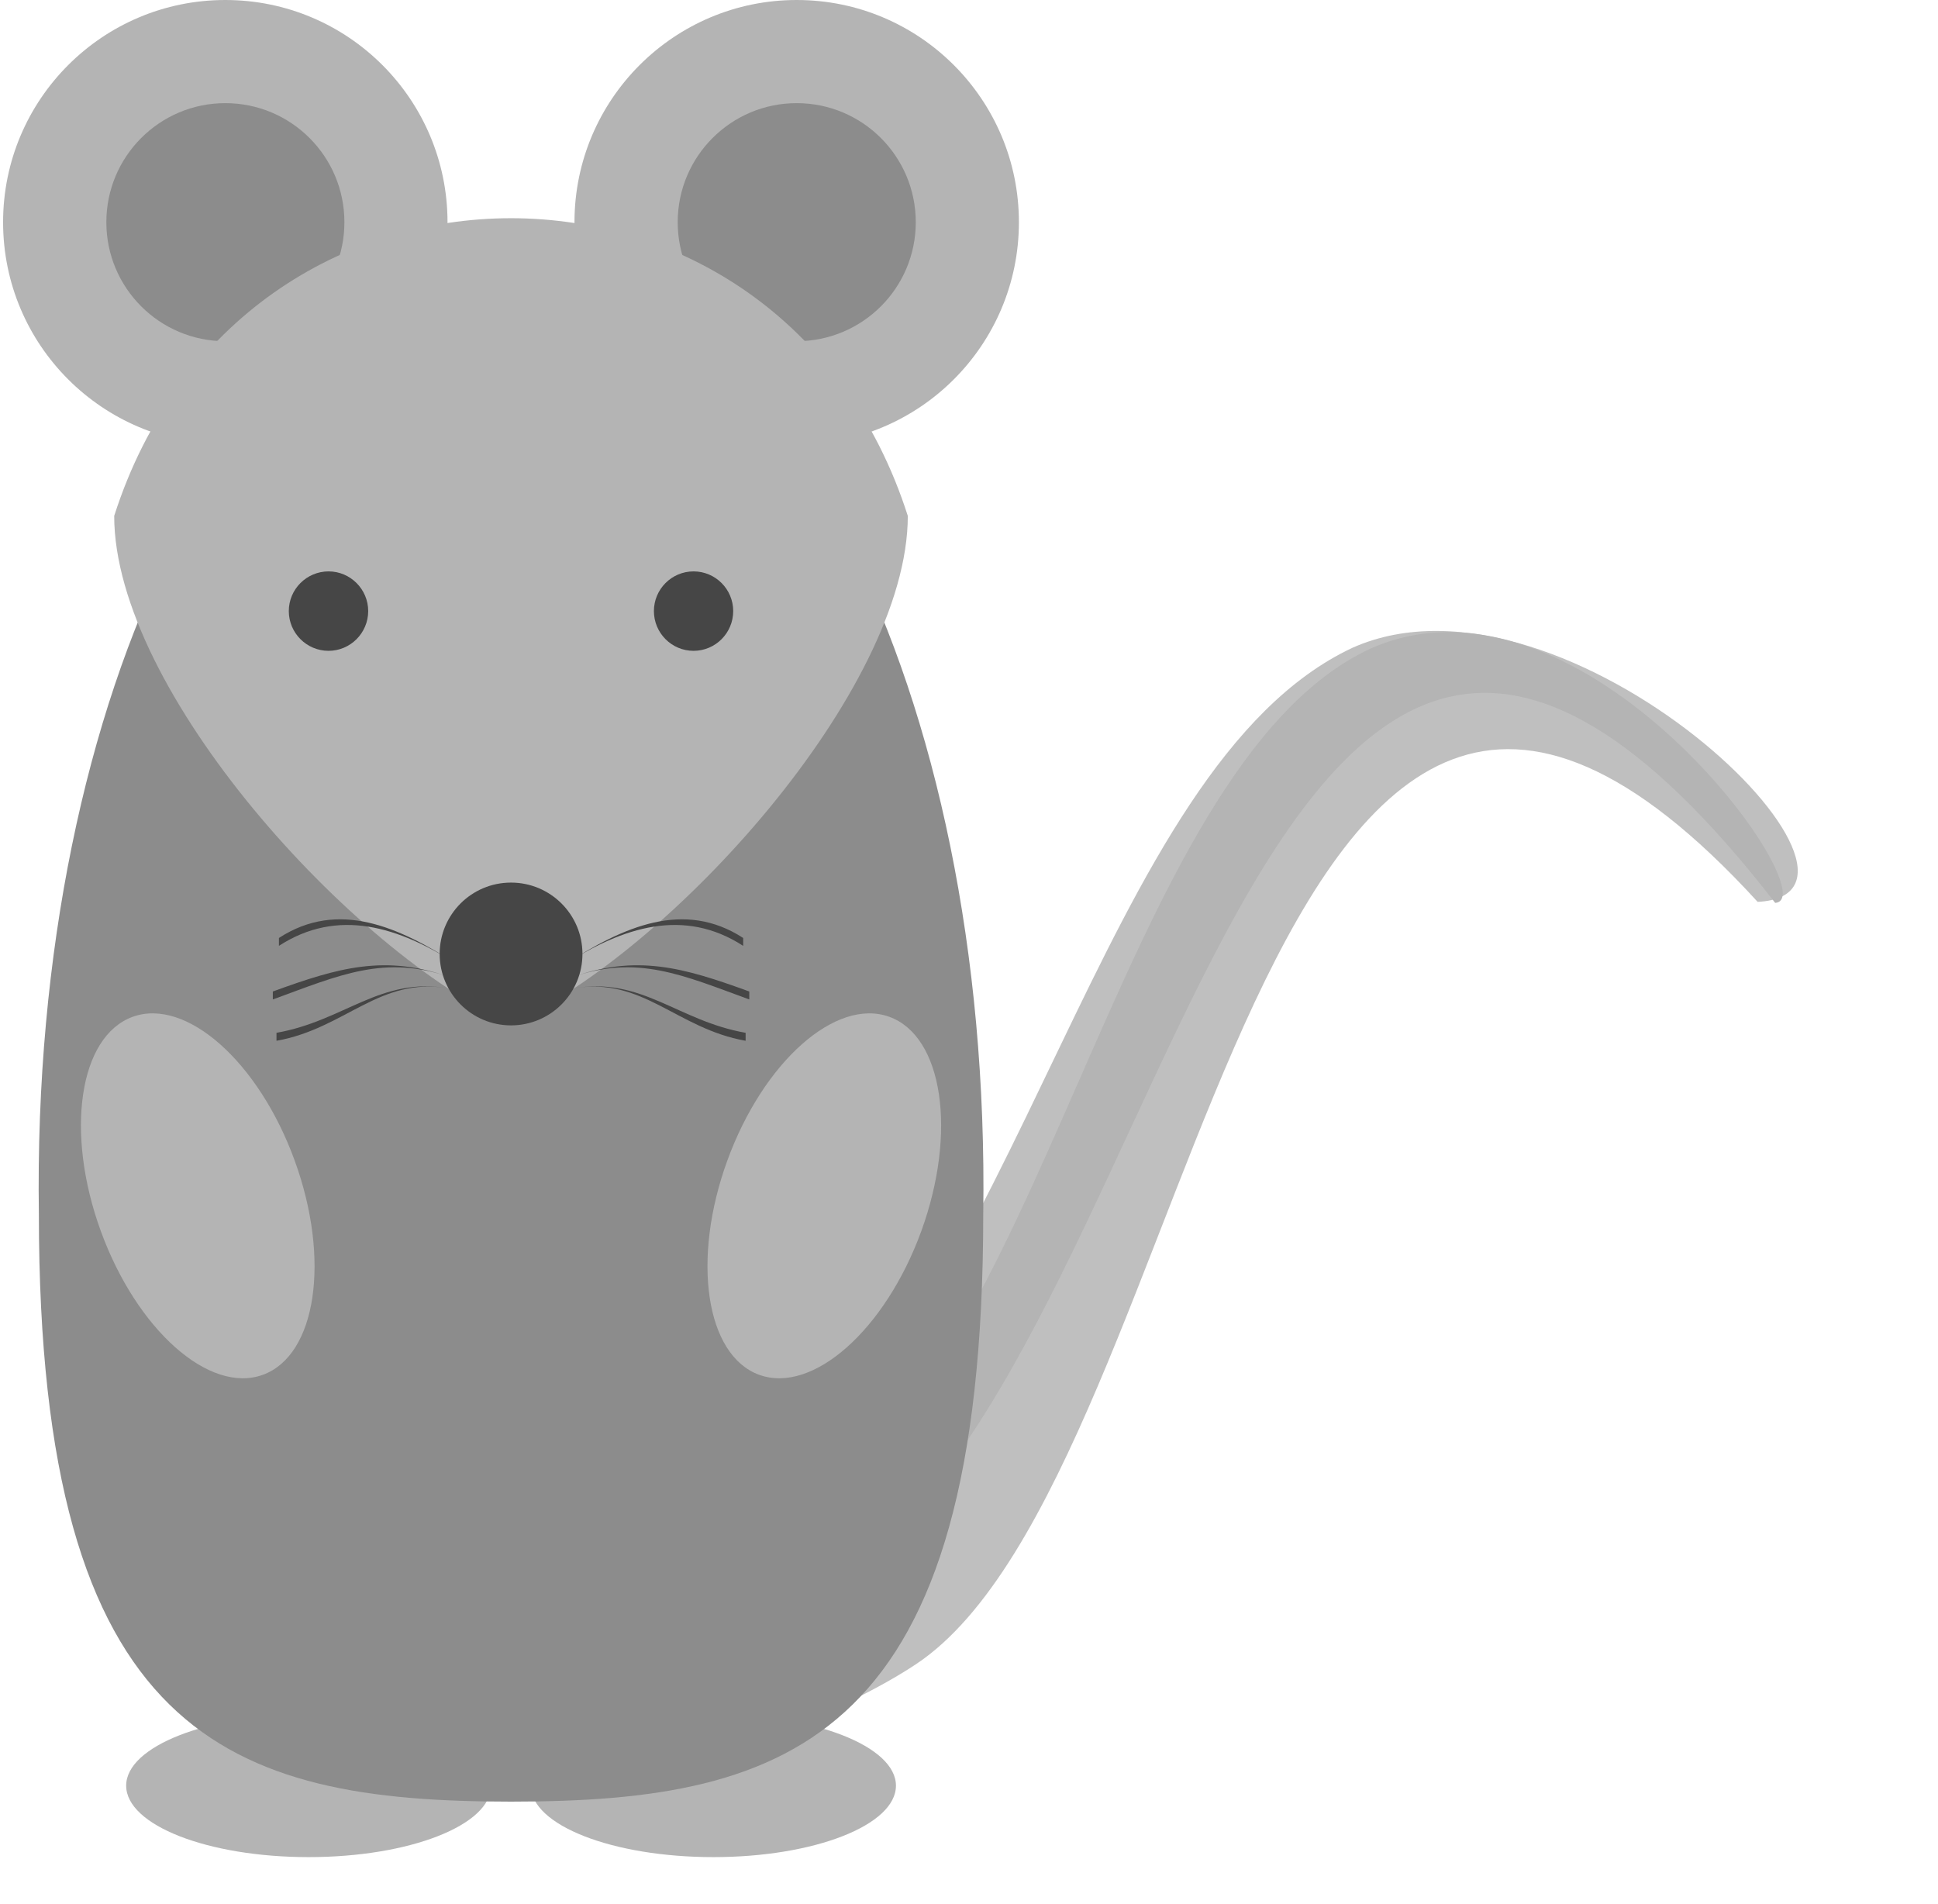
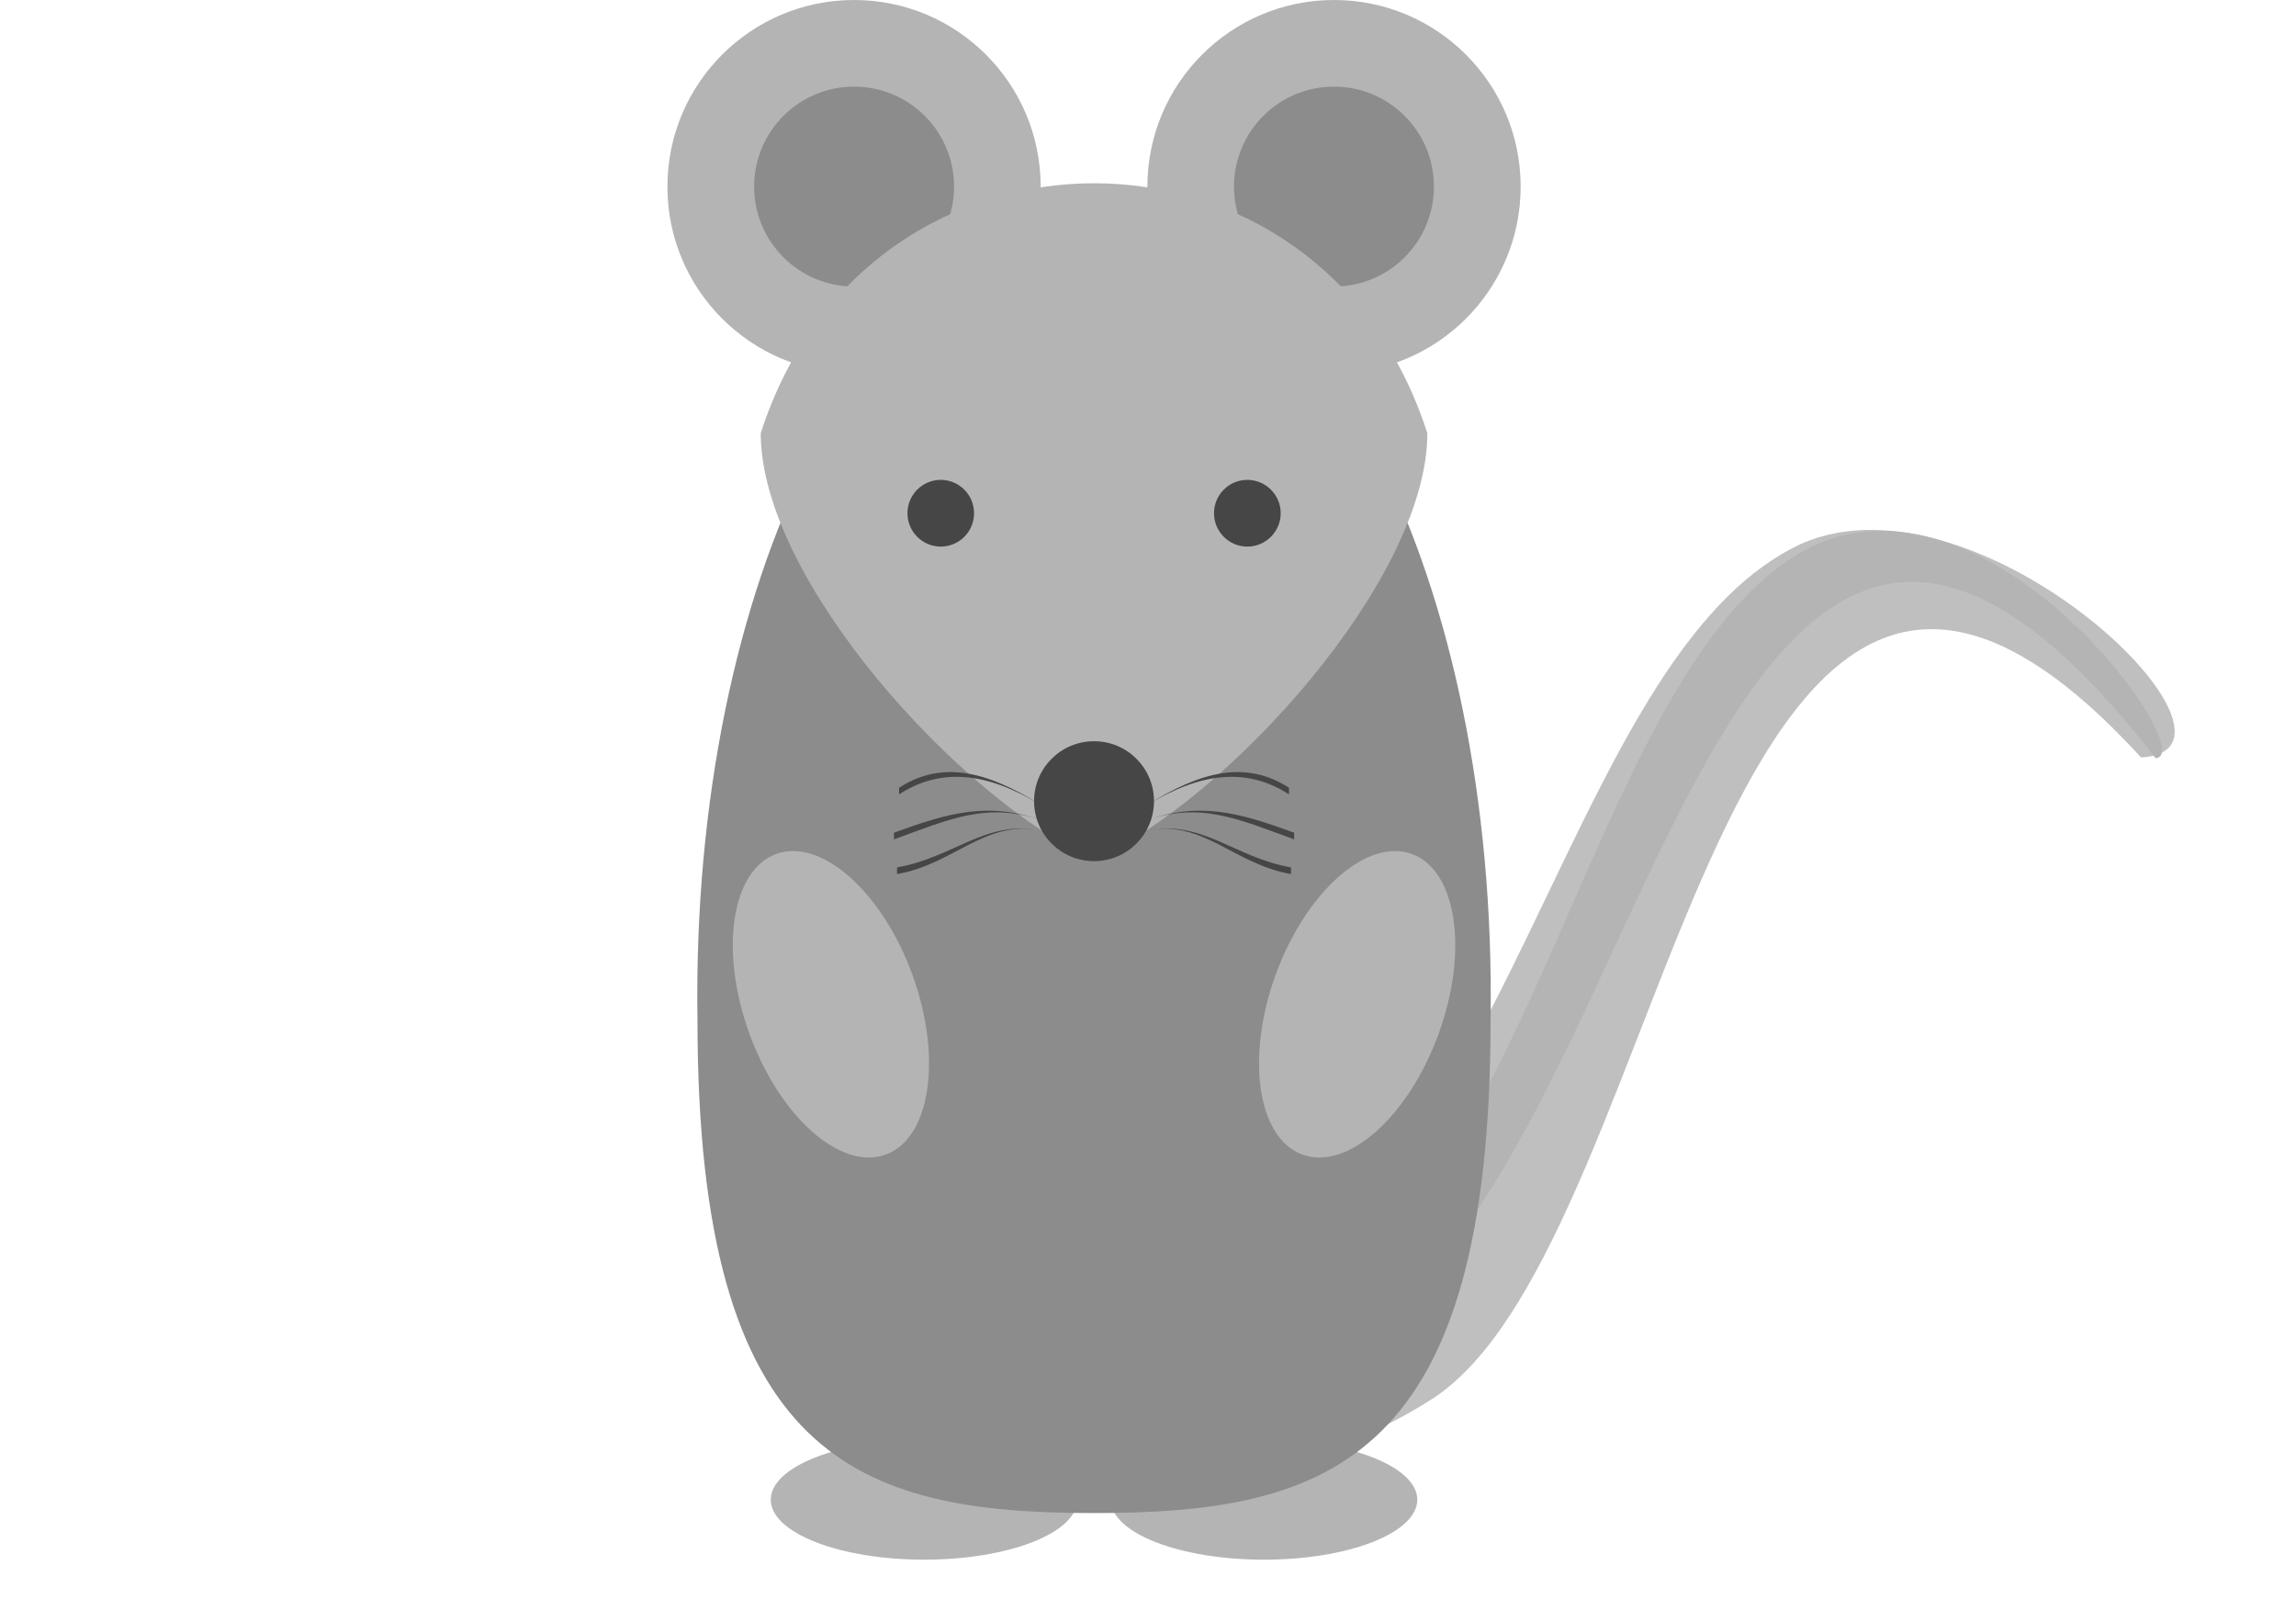
- <svg xmlns="http://www.w3.org/2000/svg" width="68.34" height="67.133" viewBox="0 0 68.34 67.133">
-   <defs>
-     <clipPath id="clip-0">
-       <path clip-rule="nonzero" d="M 0.109 0 L 16 0 L 16 16 L 0.109 16 Z M 0.109 0 " />
-     </clipPath>
-   </defs>
-   <path fill-rule="nonzero" fill="rgb(75%, 75%, 75%)" fill-opacity="1" d="M 26.262 53.746 C 36.16 46.102 38.734 27.039 47.695 22.84 C 55.258 19.477 67.578 31.52 61.98 31.801 C 44.055 12.195 42.484 51.922 32.297 58.684 C 27.293 62 13.363 66.277 14.359 60.32 C 15.273 54.875 19.723 58.793 26.262 53.746 Z M 26.262 53.746 " />
-   <path fill-rule="nonzero" fill="rgb(70.749%, 70.749%, 70.749%)" fill-opacity="1" d="M 17.32 62.965 C 17.32 61.574 14.438 60.449 10.883 60.449 C 7.328 60.449 4.449 61.574 4.449 62.965 C 4.449 64.359 7.328 65.484 10.883 65.484 C 14.438 65.484 17.32 64.359 17.32 62.965 Z M 17.32 62.965 " />
-   <path fill-rule="nonzero" fill="rgb(70.749%, 70.749%, 70.749%)" fill-opacity="1" d="M 31.594 62.965 C 31.594 61.574 28.711 60.449 25.156 60.449 C 21.602 60.449 18.719 61.574 18.719 62.965 C 18.719 64.359 21.602 65.484 25.156 65.484 C 28.711 65.484 31.594 64.359 31.594 62.965 Z M 31.594 62.965 " />
-   <path fill-rule="nonzero" fill="rgb(70.749%, 70.749%, 70.749%)" fill-opacity="1" d="M 35.93 7.836 C 35.93 3.508 32.422 0 28.094 0 C 23.77 0 20.258 3.508 20.258 7.836 C 20.258 12.164 23.77 15.672 28.094 15.672 C 32.422 15.672 35.93 12.164 35.93 7.836 Z M 35.93 7.836 " />
-   <g clip-path="url(#clip-0)">
-     <path fill-rule="nonzero" fill="rgb(70.749%, 70.749%, 70.749%)" fill-opacity="1" d="M 15.781 7.836 C 15.781 3.508 12.273 0 7.945 0 C 3.617 0 0.109 3.508 0.109 7.836 C 0.109 12.164 3.617 15.672 7.945 15.672 C 12.273 15.672 15.781 12.164 15.781 7.836 Z M 15.781 7.836 " />
-   </g>
-   <path fill-rule="nonzero" fill="rgb(54.999%, 54.999%, 54.999%)" fill-opacity="1" d="M 32.293 7.836 C 32.293 5.516 30.414 3.637 28.094 3.637 C 25.777 3.637 23.898 5.516 23.898 7.836 C 23.898 10.152 25.777 12.031 28.094 12.031 C 30.414 12.031 32.293 10.152 32.293 7.836 Z M 32.293 7.836 " />
-   <path fill-rule="nonzero" fill="rgb(54.999%, 54.999%, 54.999%)" fill-opacity="1" d="M 12.145 7.836 C 12.145 5.516 10.266 3.637 7.945 3.637 C 5.629 3.637 3.75 5.516 3.75 7.836 C 3.75 10.152 5.629 12.031 7.945 12.031 C 10.266 12.031 12.145 10.152 12.145 7.836 Z M 12.145 7.836 " />
-   <path fill-rule="nonzero" fill="rgb(70.749%, 70.749%, 70.749%)" fill-opacity="1" d="M 48.316 22.875 C 55.875 19.512 64.5 31.723 62.598 31.836 C 43.668 7.387 41.355 50.863 28.398 56.105 C 25.098 57.441 17.84 57.723 17.84 57.723 C 15.848 58.027 15.609 54.5 17.762 54.477 C 17.762 54.477 19.035 55.715 27.859 53.352 C 36.801 49.008 39.324 27.074 48.316 22.875 Z M 48.316 22.875 " />
-   <path fill-rule="nonzero" fill="rgb(54.999%, 54.999%, 54.999%)" fill-opacity="1" d="M 34.672 42.816 C 34.672 61.289 27.957 63.527 18.02 63.527 C 8.086 63.527 1.371 61.289 1.371 42.816 C 1.09 24.348 8.645 9.516 18.02 9.516 C 27.395 9.516 34.953 24.348 34.672 42.816 Z M 34.672 42.816 " />
-   <path fill-rule="nonzero" fill="rgb(70.749%, 70.749%, 70.749%)" fill-opacity="1" d="M 32.012 18.191 C 32.012 24.348 23.617 33.582 18.02 36.102 C 12.422 33.582 4.027 24.348 4.027 18.191 C 8.504 4.195 27.535 4.195 32.012 18.191 Z M 32.012 18.191 " />
-   <path fill-rule="nonzero" fill="rgb(70.749%, 70.749%, 70.749%)" fill-opacity="1" d="M 32.488 43.41 C 33.754 39.926 33.254 36.543 31.363 35.855 C 29.477 35.168 26.918 37.438 25.648 40.922 C 24.379 44.406 24.883 47.789 26.77 48.477 C 28.66 49.164 31.219 46.895 32.488 43.41 Z M 32.488 43.41 " />
-   <path fill-rule="nonzero" fill="rgb(70.749%, 70.749%, 70.749%)" fill-opacity="1" d="M 10.391 40.922 C 9.125 37.438 6.562 35.168 4.676 35.855 C 2.789 36.543 2.285 39.926 3.555 43.41 C 4.824 46.895 7.383 49.164 9.27 48.477 C 11.16 47.789 11.66 44.406 10.391 40.922 Z M 10.391 40.922 " />
-   <path fill-rule="nonzero" fill="rgb(27.501%, 27.501%, 27.501%)" fill-opacity="1" d="M 20.227 34.852 C 22.66 34.426 23.859 36.27 26.293 36.699 L 26.293 36.418 C 23.891 35.996 22.633 34.43 20.227 34.852 Z M 20.227 34.852 " />
-   <path fill-rule="nonzero" fill="rgb(27.501%, 27.501%, 27.501%)" fill-opacity="1" d="M 15.816 34.852 C 13.379 34.426 12.18 36.27 9.75 36.699 L 9.75 36.418 C 12.152 35.996 13.41 34.43 15.816 34.852 Z M 15.816 34.852 " />
-   <path fill-rule="nonzero" fill="rgb(27.501%, 27.501%, 27.501%)" fill-opacity="1" d="M 20.125 34.477 C 22.449 33.629 24.098 34.395 26.422 35.242 L 26.422 34.961 C 24.105 34.117 22.441 33.633 20.125 34.477 Z M 20.125 34.477 " />
-   <path fill-rule="nonzero" fill="rgb(27.501%, 27.501%, 27.501%)" fill-opacity="1" d="M 15.918 34.477 C 13.59 33.629 11.945 34.395 9.621 35.242 L 9.621 34.961 C 11.938 34.117 13.598 33.633 15.918 34.477 Z M 15.918 34.477 " />
-   <path fill-rule="nonzero" fill="rgb(27.501%, 27.501%, 27.501%)" fill-opacity="1" d="M 19.898 34.02 C 21.977 32.672 24.129 32.004 26.207 33.352 L 26.207 33.074 C 24.117 31.719 21.984 32.668 19.898 34.02 Z M 19.898 34.02 " />
-   <path fill-rule="nonzero" fill="rgb(27.501%, 27.501%, 27.501%)" fill-opacity="1" d="M 16.145 34.02 C 14.062 32.672 11.914 32.004 9.836 33.352 L 9.836 33.074 C 11.922 31.719 14.055 32.668 16.145 34.02 Z M 16.145 34.02 " />
-   <path fill-rule="nonzero" fill="rgb(27.501%, 27.501%, 27.501%)" fill-opacity="1" d="M 20.539 33.637 C 20.539 32.246 19.41 31.121 18.02 31.121 C 16.629 31.121 15.504 32.246 15.504 33.637 C 15.504 35.027 16.629 36.156 18.02 36.156 C 19.41 36.156 20.539 35.027 20.539 33.637 Z M 20.539 33.637 " />
-   <path fill-rule="nonzero" fill="rgb(27.501%, 27.501%, 27.501%)" fill-opacity="1" d="M 25.855 21.547 C 25.855 20.777 25.23 20.148 24.457 20.148 C 23.684 20.148 23.059 20.777 23.059 21.547 C 23.059 22.32 23.684 22.949 24.457 22.949 C 25.23 22.949 25.855 22.32 25.855 21.547 Z M 25.855 21.547 " />
-   <path fill-rule="nonzero" fill="rgb(27.501%, 27.501%, 27.501%)" fill-opacity="1" d="M 12.984 21.547 C 12.984 20.777 12.355 20.148 11.586 20.148 C 10.812 20.148 10.184 20.777 10.184 21.547 C 10.184 22.32 10.812 22.949 11.586 22.949 C 12.355 22.949 12.984 22.32 12.984 21.547 Z M 12.984 21.547 " />
+ <svg xmlns="http://www.w3.org/2000/svg" width="96.403" height="67.133" viewBox="0 0 96.403 67.133">
+   <path fill-rule="nonzero" fill="rgb(75%, 75%, 75%)" fill-opacity="1" d="M 54.176 53.746 C 64.074 46.102 66.648 27.039 75.609 22.84 C 83.172 19.477 95.496 31.52 89.895 31.801 C 71.969 12.195 70.398 51.922 60.211 58.684 C 55.211 62 41.277 66.277 42.273 60.32 C 43.188 54.875 47.637 58.793 54.176 53.746 Z M 54.176 53.746 " />
+   <path fill-rule="nonzero" fill="rgb(70.749%, 70.749%, 70.749%)" fill-opacity="1" d="M 45.234 62.965 C 45.234 61.574 42.355 60.449 38.801 60.449 C 35.246 60.449 32.363 61.574 32.363 62.965 C 32.363 64.359 35.246 65.484 38.801 65.484 C 42.355 65.484 45.234 64.359 45.234 62.965 Z M 45.234 62.965 " />
+   <path fill-rule="nonzero" fill="rgb(70.749%, 70.749%, 70.749%)" fill-opacity="1" d="M 59.508 62.965 C 59.508 61.574 56.629 60.449 53.07 60.449 C 49.516 60.449 46.637 61.574 46.637 62.965 C 46.637 64.359 49.516 65.484 53.07 65.484 C 56.629 65.484 59.508 64.359 59.508 62.965 Z M 59.508 62.965 " />
+   <path fill-rule="nonzero" fill="rgb(70.749%, 70.749%, 70.749%)" fill-opacity="1" d="M 63.848 7.836 C 63.848 3.508 60.34 0 56.012 0 C 51.684 0 48.176 3.508 48.176 7.836 C 48.176 12.164 51.684 15.672 56.012 15.672 C 60.34 15.672 63.848 12.164 63.848 7.836 Z M 63.848 7.836 " />
+   <path fill-rule="nonzero" fill="rgb(70.749%, 70.749%, 70.749%)" fill-opacity="1" d="M 43.695 7.836 C 43.695 3.508 40.188 0 35.859 0 C 31.535 0 28.023 3.508 28.023 7.836 C 28.023 12.164 31.535 15.672 35.859 15.672 C 40.188 15.672 43.695 12.164 43.695 7.836 Z M 43.695 7.836 " />
+   <path fill-rule="nonzero" fill="rgb(54.999%, 54.999%, 54.999%)" fill-opacity="1" d="M 60.207 7.836 C 60.207 5.516 58.328 3.637 56.012 3.637 C 53.691 3.637 51.812 5.516 51.812 7.836 C 51.812 10.152 53.691 12.031 56.012 12.031 C 58.328 12.031 60.207 10.152 60.207 7.836 Z M 60.207 7.836 " />
+   <path fill-rule="nonzero" fill="rgb(54.999%, 54.999%, 54.999%)" fill-opacity="1" d="M 40.059 7.836 C 40.059 5.516 38.18 3.637 35.859 3.637 C 33.543 3.637 31.664 5.516 31.664 7.836 C 31.664 10.152 33.543 12.031 35.859 12.031 C 38.18 12.031 40.059 10.152 40.059 7.836 Z M 40.059 7.836 " />
+   <path fill-rule="nonzero" fill="rgb(70.749%, 70.749%, 70.749%)" fill-opacity="1" d="M 76.23 22.875 C 83.793 19.512 92.418 31.723 90.512 31.836 C 71.582 7.387 69.27 50.863 56.312 56.105 C 53.012 57.441 45.758 57.723 45.758 57.723 C 43.766 58.027 43.523 54.5 45.68 54.477 C 45.68 54.477 46.953 55.715 55.773 53.352 C 64.715 49.008 67.242 27.074 76.23 22.875 Z M 76.23 22.875 " />
+   <path fill-rule="nonzero" fill="rgb(54.999%, 54.999%, 54.999%)" fill-opacity="1" d="M 62.586 42.816 C 62.586 61.289 55.871 63.527 45.938 63.527 C 36 63.527 29.285 61.289 29.285 42.816 C 29.004 24.348 36.559 9.516 45.938 9.516 C 55.312 9.516 62.867 24.348 62.586 42.816 Z M 62.586 42.816 " />
+   <path fill-rule="nonzero" fill="rgb(70.749%, 70.749%, 70.749%)" fill-opacity="1" d="M 59.93 18.191 C 59.93 24.348 51.531 33.582 45.938 36.102 C 40.34 33.582 31.941 24.348 31.941 18.191 C 36.422 4.195 55.449 4.195 59.93 18.191 Z M 59.93 18.191 " />
+   <path fill-rule="nonzero" fill="rgb(70.749%, 70.749%, 70.749%)" fill-opacity="1" d="M 60.402 43.41 C 61.672 39.926 61.168 36.543 59.281 35.855 C 57.391 35.168 54.832 37.438 53.562 40.922 C 52.297 44.406 52.797 47.789 54.688 48.477 C 56.574 49.164 59.133 46.895 60.402 43.41 Z M 60.402 43.41 " />
+   <path fill-rule="nonzero" fill="rgb(70.749%, 70.749%, 70.749%)" fill-opacity="1" d="M 38.309 40.922 C 37.039 37.438 34.48 35.168 32.59 35.855 C 30.703 36.543 30.199 39.926 31.469 43.41 C 32.738 46.895 35.297 49.164 37.188 48.477 C 39.074 47.789 39.574 44.406 38.309 40.922 Z M 38.309 40.922 " />
+   <path fill-rule="nonzero" fill="rgb(27.501%, 27.501%, 27.501%)" fill-opacity="1" d="M 48.141 34.852 C 50.574 34.426 51.773 36.27 54.207 36.699 L 54.207 36.418 C 51.805 35.996 50.547 34.43 48.141 34.852 Z M 48.141 34.852 " />
+   <path fill-rule="nonzero" fill="rgb(27.501%, 27.501%, 27.501%)" fill-opacity="1" d="M 43.73 34.852 C 41.297 34.426 40.094 36.27 37.664 36.699 L 37.664 36.418 C 40.066 35.996 41.324 34.43 43.73 34.852 Z M 43.73 34.852 " />
+   <path fill-rule="nonzero" fill="rgb(27.501%, 27.501%, 27.501%)" fill-opacity="1" d="M 48.039 34.477 C 50.367 33.629 52.012 34.395 54.336 35.242 L 54.336 34.961 C 52.02 34.117 50.359 33.633 48.039 34.477 Z M 48.039 34.477 " />
+   <path fill-rule="nonzero" fill="rgb(27.501%, 27.501%, 27.501%)" fill-opacity="1" d="M 43.832 34.477 C 41.504 33.629 39.859 34.395 37.535 35.242 L 37.535 34.961 C 39.852 34.117 41.516 33.633 43.832 34.477 Z M 43.832 34.477 " />
+   <path fill-rule="nonzero" fill="rgb(27.501%, 27.501%, 27.501%)" fill-opacity="1" d="M 47.812 34.02 C 49.895 32.672 52.043 32.004 54.121 33.352 L 54.121 33.074 C 52.035 31.719 49.902 32.668 47.812 34.02 Z M 47.812 34.02 " />
+   <path fill-rule="nonzero" fill="rgb(27.501%, 27.501%, 27.501%)" fill-opacity="1" d="M 44.059 34.02 C 41.98 32.672 39.828 32.004 37.75 33.352 L 37.75 33.074 C 39.836 31.719 41.969 32.668 44.059 34.02 Z M 44.059 34.02 " />
+   <path fill-rule="nonzero" fill="rgb(27.501%, 27.501%, 27.501%)" fill-opacity="1" d="M 48.453 33.637 C 48.453 32.246 47.328 31.121 45.938 31.121 C 44.543 31.121 43.418 32.246 43.418 33.637 C 43.418 35.027 44.543 36.156 45.938 36.156 C 47.328 36.156 48.453 35.027 48.453 33.637 Z M 48.453 33.637 " />
+   <path fill-rule="nonzero" fill="rgb(27.501%, 27.501%, 27.501%)" fill-opacity="1" d="M 53.773 21.547 C 53.773 20.777 53.145 20.148 52.371 20.148 C 51.598 20.148 50.973 20.777 50.973 21.547 C 50.973 22.32 51.598 22.949 52.371 22.949 C 53.145 22.949 53.773 22.32 53.773 21.547 Z M 53.773 21.547 " />
+   <path fill-rule="nonzero" fill="rgb(27.501%, 27.501%, 27.501%)" fill-opacity="1" d="M 40.898 21.547 C 40.898 20.777 40.273 20.148 39.5 20.148 C 38.727 20.148 38.102 20.777 38.102 21.547 C 38.102 22.32 38.727 22.949 39.5 22.949 C 40.273 22.949 40.898 22.32 40.898 21.547 Z M 40.898 21.547 " />
</svg>
